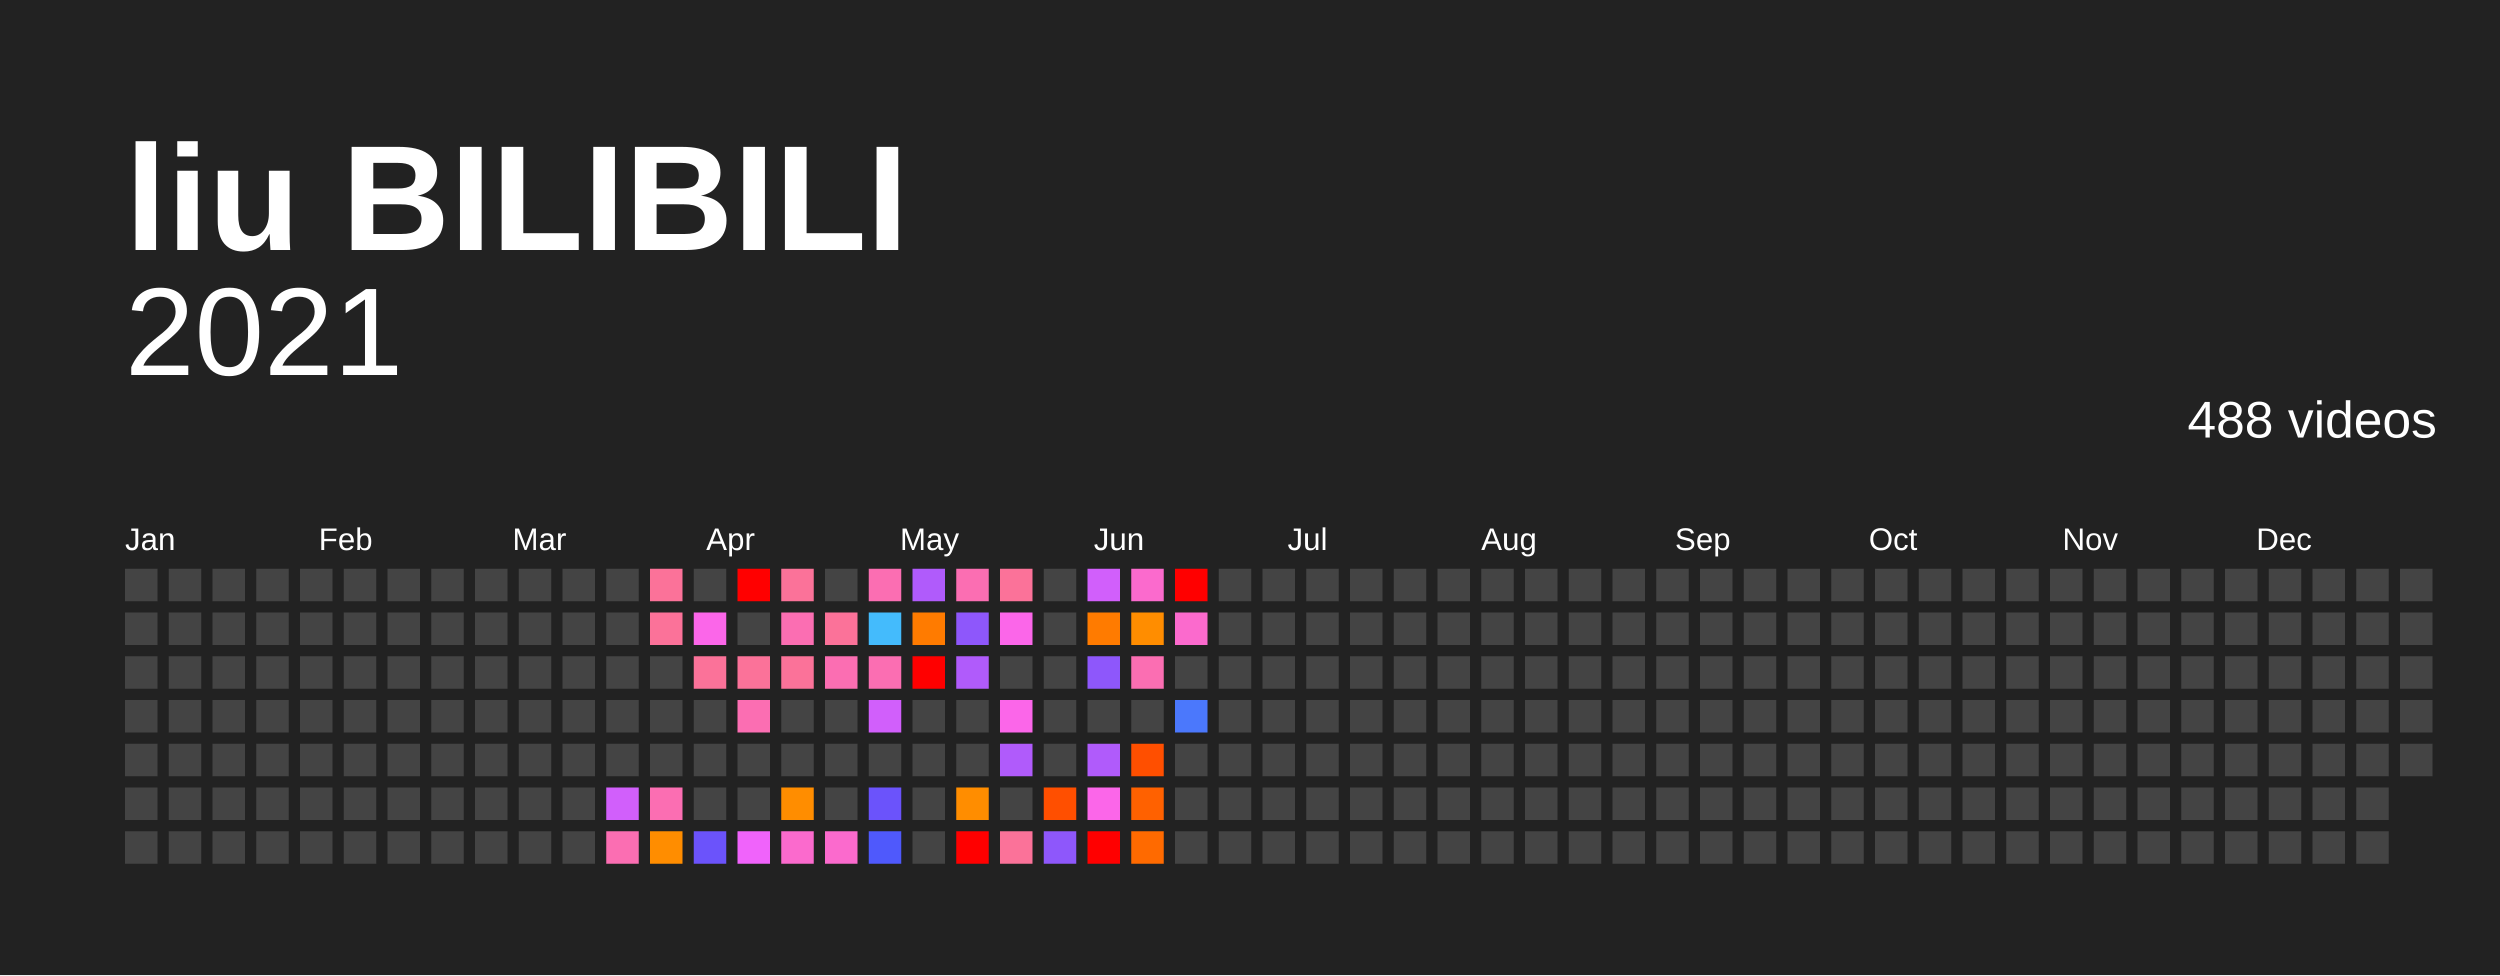
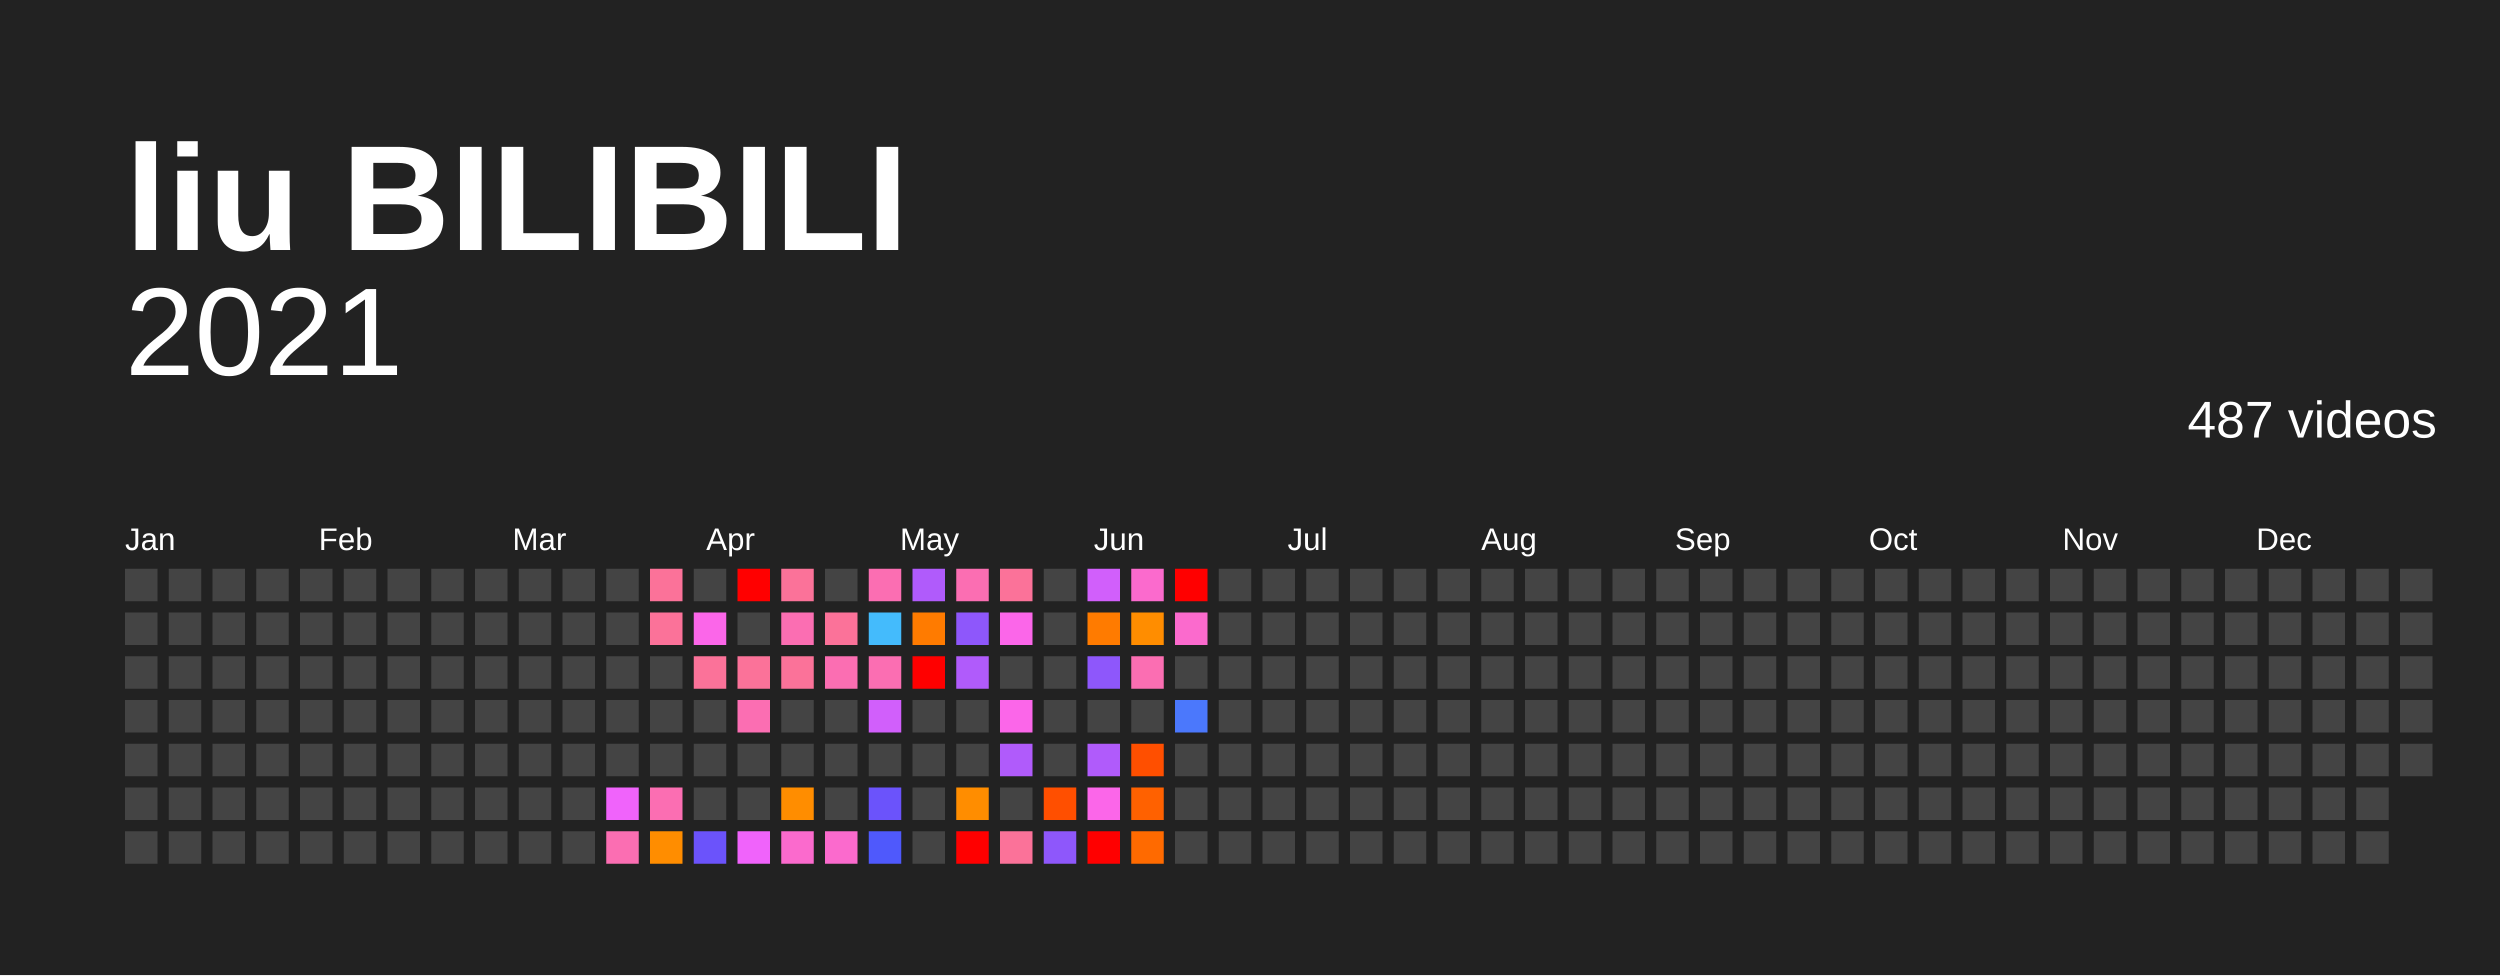
<svg xmlns="http://www.w3.org/2000/svg" baseProfile="full" height="78mm" version="1.1" viewBox="0,0,200,78" width="200mm">
  <defs />
  <rect fill="#222222" height="78" width="200" x="0" y="0" />
  <text fill="#FFFFFF" style="font-size:12px; font-family:Arial; font-weight:bold;" x="10" y="20">liu BILIBILI</text>
  <text alignment-baseline="hanging" fill="#FFFFFF" style="font-size:10.0px; font-family:Arial;" x="10" y="30">2021</text>
-   <text alignment-baseline="hanging" fill="#FFFFFF" style="font-size:4.125px; font-family:Arial;" x="175" y="35">488 videos</text>
+   <text alignment-baseline="hanging" fill="#FFFFFF" style="font-size:4.125px; font-family:Arial;" x="175" y="35">487 videos</text>
  <text fill="#FFFFFF" style="font-size:2.5px; font-family:Arial" x="10.0" y="44">Jan</text>
  <text fill="#FFFFFF" style="font-size:2.5px; font-family:Arial" x="25.5" y="44">Feb</text>
  <text fill="#FFFFFF" style="font-size:2.5px; font-family:Arial" x="41.0" y="44">Mar</text>
  <text fill="#FFFFFF" style="font-size:2.5px; font-family:Arial" x="56.5" y="44">Apr</text>
  <text fill="#FFFFFF" style="font-size:2.5px; font-family:Arial" x="72.0" y="44">May</text>
  <text fill="#FFFFFF" style="font-size:2.5px; font-family:Arial" x="87.5" y="44">Jun</text>
  <text fill="#FFFFFF" style="font-size:2.5px; font-family:Arial" x="103.0" y="44">Jul</text>
  <text fill="#FFFFFF" style="font-size:2.5px; font-family:Arial" x="118.5" y="44">Aug</text>
  <text fill="#FFFFFF" style="font-size:2.5px; font-family:Arial" x="134.0" y="44">Sep</text>
  <text fill="#FFFFFF" style="font-size:2.5px; font-family:Arial" x="149.5" y="44">Oct</text>
  <text fill="#FFFFFF" style="font-size:2.5px; font-family:Arial" x="165.0" y="44">Nov</text>
  <text fill="#FFFFFF" style="font-size:2.5px; font-family:Arial" x="180.5" y="44">Dec</text>
  <rect fill="#444444" height="2.6" width="2.6" x="10.0" y="45.5" />
  <rect fill="#444444" height="2.6" width="2.6" x="10.0" y="49.0" />
  <rect fill="#444444" height="2.6" width="2.6" x="10.0" y="52.5" />
  <rect fill="#444444" height="2.6" width="2.6" x="10.0" y="56.0" />
  <rect fill="#444444" height="2.6" width="2.6" x="10.0" y="59.5" />
  <rect fill="#444444" height="2.6" width="2.6" x="10.0" y="63.0" />
  <rect fill="#444444" height="2.6" width="2.6" x="10.0" y="66.5" />
  <rect fill="#444444" height="2.6" width="2.6" x="13.5" y="45.5" />
  <rect fill="#444444" height="2.6" width="2.6" x="13.5" y="49.0" />
  <rect fill="#444444" height="2.6" width="2.6" x="13.5" y="52.5" />
  <rect fill="#444444" height="2.6" width="2.6" x="13.5" y="56.0" />
  <rect fill="#444444" height="2.6" width="2.6" x="13.5" y="59.5" />
  <rect fill="#444444" height="2.6" width="2.6" x="13.5" y="63.0" />
  <rect fill="#444444" height="2.6" width="2.6" x="13.5" y="66.5" />
  <rect fill="#444444" height="2.6" width="2.6" x="17.0" y="45.5" />
  <rect fill="#444444" height="2.6" width="2.6" x="17.0" y="49.0" />
  <rect fill="#444444" height="2.6" width="2.6" x="17.0" y="52.5" />
  <rect fill="#444444" height="2.6" width="2.6" x="17.0" y="56.0" />
  <rect fill="#444444" height="2.6" width="2.6" x="17.0" y="59.5" />
  <rect fill="#444444" height="2.6" width="2.6" x="17.0" y="63.0" />
  <rect fill="#444444" height="2.6" width="2.6" x="17.0" y="66.5" />
  <rect fill="#444444" height="2.6" width="2.6" x="20.5" y="45.5" />
  <rect fill="#444444" height="2.6" width="2.6" x="20.5" y="49.0" />
  <rect fill="#444444" height="2.6" width="2.6" x="20.5" y="52.5" />
  <rect fill="#444444" height="2.6" width="2.6" x="20.5" y="56.0" />
  <rect fill="#444444" height="2.6" width="2.6" x="20.5" y="59.5" />
  <rect fill="#444444" height="2.6" width="2.6" x="20.5" y="63.0" />
  <rect fill="#444444" height="2.6" width="2.6" x="20.5" y="66.5" />
  <rect fill="#444444" height="2.6" width="2.6" x="24.0" y="45.5" />
  <rect fill="#444444" height="2.6" width="2.6" x="24.0" y="49.0" />
  <rect fill="#444444" height="2.6" width="2.6" x="24.0" y="52.5" />
  <rect fill="#444444" height="2.6" width="2.6" x="24.0" y="56.0" />
  <rect fill="#444444" height="2.6" width="2.6" x="24.0" y="59.5" />
  <rect fill="#444444" height="2.6" width="2.6" x="24.0" y="63.0" />
  <rect fill="#444444" height="2.6" width="2.6" x="24.0" y="66.5" />
  <rect fill="#444444" height="2.6" width="2.6" x="27.5" y="45.5" />
  <rect fill="#444444" height="2.6" width="2.6" x="27.5" y="49.0" />
  <rect fill="#444444" height="2.6" width="2.6" x="27.5" y="52.5" />
  <rect fill="#444444" height="2.6" width="2.6" x="27.5" y="56.0" />
  <rect fill="#444444" height="2.6" width="2.6" x="27.5" y="59.5" />
  <rect fill="#444444" height="2.6" width="2.6" x="27.5" y="63.0" />
  <rect fill="#444444" height="2.6" width="2.6" x="27.5" y="66.5" />
  <rect fill="#444444" height="2.6" width="2.6" x="31.0" y="45.5" />
  <rect fill="#444444" height="2.6" width="2.6" x="31.0" y="49.0" />
  <rect fill="#444444" height="2.6" width="2.6" x="31.0" y="52.5" />
  <rect fill="#444444" height="2.6" width="2.6" x="31.0" y="56.0" />
  <rect fill="#444444" height="2.6" width="2.6" x="31.0" y="59.5" />
  <rect fill="#444444" height="2.6" width="2.6" x="31.0" y="63.0" />
  <rect fill="#444444" height="2.6" width="2.6" x="31.0" y="66.5" />
  <rect fill="#444444" height="2.6" width="2.6" x="34.5" y="45.5" />
  <rect fill="#444444" height="2.6" width="2.6" x="34.5" y="49.0" />
  <rect fill="#444444" height="2.6" width="2.6" x="34.5" y="52.5" />
  <rect fill="#444444" height="2.6" width="2.6" x="34.5" y="56.0" />
  <rect fill="#444444" height="2.6" width="2.6" x="34.5" y="59.5" />
  <rect fill="#444444" height="2.6" width="2.6" x="34.5" y="63.0" />
  <rect fill="#444444" height="2.6" width="2.6" x="34.5" y="66.5" />
  <rect fill="#444444" height="2.6" width="2.6" x="38.0" y="45.5" />
  <rect fill="#444444" height="2.6" width="2.6" x="38.0" y="49.0" />
  <rect fill="#444444" height="2.6" width="2.6" x="38.0" y="52.5" />
  <rect fill="#444444" height="2.6" width="2.6" x="38.0" y="56.0" />
  <rect fill="#444444" height="2.6" width="2.6" x="38.0" y="59.5" />
  <rect fill="#444444" height="2.6" width="2.6" x="38.0" y="63.0" />
  <rect fill="#444444" height="2.6" width="2.6" x="38.0" y="66.5" />
  <rect fill="#444444" height="2.6" width="2.6" x="41.5" y="45.5" />
  <rect fill="#444444" height="2.6" width="2.6" x="41.5" y="49.0" />
  <rect fill="#444444" height="2.6" width="2.6" x="41.5" y="52.5" />
  <rect fill="#444444" height="2.6" width="2.6" x="41.5" y="56.0" />
  <rect fill="#444444" height="2.6" width="2.6" x="41.5" y="59.5" />
  <rect fill="#444444" height="2.6" width="2.6" x="41.5" y="63.0" />
  <rect fill="#444444" height="2.6" width="2.6" x="41.5" y="66.5" />
  <rect fill="#444444" height="2.6" width="2.6" x="45.0" y="45.5" />
  <rect fill="#444444" height="2.6" width="2.6" x="45.0" y="49.0" />
  <rect fill="#444444" height="2.6" width="2.6" x="45.0" y="52.5" />
  <rect fill="#444444" height="2.6" width="2.6" x="45.0" y="56.0" />
  <rect fill="#444444" height="2.6" width="2.6" x="45.0" y="59.5" />
  <rect fill="#444444" height="2.6" width="2.6" x="45.0" y="63.0" />
  <rect fill="#444444" height="2.6" width="2.6" x="45.0" y="66.5" />
  <rect fill="#444444" height="2.6" width="2.6" x="48.5" y="45.5" />
  <rect fill="#444444" height="2.6" width="2.6" x="48.5" y="49.0" />
  <rect fill="#444444" height="2.6" width="2.6" x="48.5" y="52.5" />
  <rect fill="#444444" height="2.6" width="2.6" x="48.5" y="56.0" />
  <rect fill="#444444" height="2.6" width="2.6" x="48.5" y="59.5" />
-   <rect fill="#d15ffb" height="2.6" width="2.6" x="48.5" y="63.0" />
+   <rect fill="#f063fb" height="2.6" width="2.6" x="48.5" y="63.0" />
  <rect fill="#fb6eb2" height="2.6" width="2.6" x="48.5" y="66.5" />
  <rect fill="#fb7299" height="2.6" width="2.6" x="52.0" y="45.5" />
  <rect fill="#fb7299" height="2.6" width="2.6" x="52.0" y="49.0" />
  <rect fill="#444444" height="2.6" width="2.6" x="52.0" y="52.5" />
  <rect fill="#444444" height="2.6" width="2.6" x="52.0" y="56.0" />
  <rect fill="#444444" height="2.6" width="2.6" x="52.0" y="59.5" />
  <rect fill="#fb6eb2" height="2.6" width="2.6" x="52.0" y="63.0" />
  <rect fill="#ff8d00" height="2.6" width="2.6" x="52.0" y="66.5" />
  <rect fill="#444444" height="2.6" width="2.6" x="55.5" y="45.5" />
  <rect fill="#fb66e9" height="2.6" width="2.6" x="55.5" y="49.0" />
  <rect fill="#fb7299" height="2.6" width="2.6" x="55.5" y="52.5" />
  <rect fill="#444444" height="2.6" width="2.6" x="55.5" y="56.0" />
  <rect fill="#444444" height="2.6" width="2.6" x="55.5" y="59.5" />
  <rect fill="#444444" height="2.6" width="2.6" x="55.5" y="63.0" />
  <rect fill="#6b53fb" height="2.6" width="2.6" x="55.5" y="66.5" />
  <rect fill="red" height="2.6" width="2.6" x="59.0" y="45.5" />
  <rect fill="#444444" height="2.6" width="2.6" x="59.0" y="49.0" />
  <rect fill="#fb7299" height="2.6" width="2.6" x="59.0" y="52.5" />
  <rect fill="#fb6eb2" height="2.6" width="2.6" x="59.0" y="56.0" />
  <rect fill="#444444" height="2.6" width="2.6" x="59.0" y="59.5" />
  <rect fill="#444444" height="2.6" width="2.6" x="59.0" y="63.0" />
  <rect fill="#f063fb" height="2.6" width="2.6" x="59.0" y="66.5" />
  <rect fill="#fb7299" height="2.6" width="2.6" x="62.5" y="45.5" />
  <rect fill="#fb6eb2" height="2.6" width="2.6" x="62.5" y="49.0" />
  <rect fill="#fb7299" height="2.6" width="2.6" x="62.5" y="52.5" />
  <rect fill="#444444" height="2.6" width="2.6" x="62.5" y="56.0" />
  <rect fill="#444444" height="2.6" width="2.6" x="62.5" y="59.5" />
  <rect fill="#ff8d00" height="2.6" width="2.6" x="62.5" y="63.0" />
  <rect fill="#fb6acd" height="2.6" width="2.6" x="62.5" y="66.5" />
  <rect fill="#444444" height="2.6" width="2.6" x="66.0" y="45.5" />
  <rect fill="#fb7299" height="2.6" width="2.6" x="66.0" y="49.0" />
  <rect fill="#fb6eb2" height="2.6" width="2.6" x="66.0" y="52.5" />
  <rect fill="#444444" height="2.6" width="2.6" x="66.0" y="56.0" />
  <rect fill="#444444" height="2.6" width="2.6" x="66.0" y="59.5" />
  <rect fill="#444444" height="2.6" width="2.6" x="66.0" y="63.0" />
  <rect fill="#fb6acd" height="2.6" width="2.6" x="66.0" y="66.5" />
  <rect fill="#fb6eb2" height="2.6" width="2.6" x="69.5" y="45.5" />
  <rect fill="#44bbfc" height="2.6" width="2.6" x="69.5" y="49.0" />
  <rect fill="#fb6eb2" height="2.6" width="2.6" x="69.5" y="52.5" />
  <rect fill="#d15ffb" height="2.6" width="2.6" x="69.5" y="56.0" />
  <rect fill="#444444" height="2.6" width="2.6" x="69.5" y="59.5" />
  <rect fill="#6b53fb" height="2.6" width="2.6" x="69.5" y="63.0" />
  <rect fill="#4f59fc" height="2.6" width="2.6" x="69.5" y="66.5" />
  <rect fill="#b05bfb" height="2.6" width="2.6" x="73.0" y="45.5" />
  <rect fill="#ff7b00" height="2.6" width="2.6" x="73.0" y="49.0" />
  <rect fill="red" height="2.6" width="2.6" x="73.0" y="52.5" />
  <rect fill="#444444" height="2.6" width="2.6" x="73.0" y="56.0" />
  <rect fill="#444444" height="2.6" width="2.6" x="73.0" y="59.5" />
  <rect fill="#444444" height="2.6" width="2.6" x="73.0" y="63.0" />
  <rect fill="#444444" height="2.6" width="2.6" x="73.0" y="66.5" />
  <rect fill="#fb6eb2" height="2.6" width="2.6" x="76.5" y="45.5" />
  <rect fill="#8e57fb" height="2.6" width="2.6" x="76.5" y="49.0" />
  <rect fill="#b05bfb" height="2.6" width="2.6" x="76.5" y="52.5" />
  <rect fill="#444444" height="2.6" width="2.6" x="76.5" y="56.0" />
  <rect fill="#444444" height="2.6" width="2.6" x="76.5" y="59.5" />
  <rect fill="#ff8d00" height="2.6" width="2.6" x="76.5" y="63.0" />
  <rect fill="red" height="2.6" width="2.6" x="76.5" y="66.5" />
  <rect fill="#fb7299" height="2.6" width="2.6" x="80.0" y="45.5" />
  <rect fill="#fb66e9" height="2.6" width="2.6" x="80.0" y="49.0" />
  <rect fill="#444444" height="2.6" width="2.6" x="80.0" y="52.5" />
  <rect fill="#fb66e9" height="2.6" width="2.6" x="80.0" y="56.0" />
  <rect fill="#b05bfb" height="2.6" width="2.6" x="80.0" y="59.5" />
  <rect fill="#444444" height="2.6" width="2.6" x="80.0" y="63.0" />
  <rect fill="#fb7299" height="2.6" width="2.6" x="80.0" y="66.5" />
  <rect fill="#444444" height="2.6" width="2.6" x="83.5" y="45.5" />
  <rect fill="#444444" height="2.6" width="2.6" x="83.5" y="49.0" />
  <rect fill="#444444" height="2.6" width="2.6" x="83.5" y="52.5" />
  <rect fill="#444444" height="2.6" width="2.6" x="83.5" y="56.0" />
  <rect fill="#444444" height="2.6" width="2.6" x="83.5" y="59.5" />
  <rect fill="#ff4f00" height="2.6" width="2.6" x="83.5" y="63.0" />
  <rect fill="#8e57fb" height="2.6" width="2.6" x="83.5" y="66.5" />
  <rect fill="#d15ffb" height="2.6" width="2.6" x="87.0" y="45.5" />
  <rect fill="#ff7b00" height="2.6" width="2.6" x="87.0" y="49.0" />
  <rect fill="#8e57fb" height="2.6" width="2.6" x="87.0" y="52.5" />
  <rect fill="#444444" height="2.6" width="2.6" x="87.0" y="56.0" />
  <rect fill="#b05bfb" height="2.6" width="2.6" x="87.0" y="59.5" />
  <rect fill="#fb66e9" height="2.6" width="2.6" x="87.0" y="63.0" />
  <rect fill="red" height="2.6" width="2.6" x="87.0" y="66.5" />
  <rect fill="#fb6acd" height="2.6" width="2.6" x="90.5" y="45.5" />
  <rect fill="#ff8d00" height="2.6" width="2.6" x="90.5" y="49.0" />
  <rect fill="#fb6eb2" height="2.6" width="2.6" x="90.5" y="52.5" />
  <rect fill="#444444" height="2.6" width="2.6" x="90.5" y="56.0" />
  <rect fill="#ff4f00" height="2.6" width="2.6" x="90.5" y="59.5" />
  <rect fill="#ff6100" height="2.6" width="2.6" x="90.5" y="63.0" />
  <rect fill="#ff6a00" height="2.6" width="2.6" x="90.5" y="66.5" />
  <rect fill="red" height="2.6" width="2.6" x="94.0" y="45.5" />
  <rect fill="#fb6acd" height="2.6" width="2.6" x="94.0" y="49.0" />
  <rect fill="#444444" height="2.6" width="2.6" x="94.0" y="52.5" />
  <rect fill="#4b78fc" height="2.6" width="2.6" x="94.0" y="56.0" />
  <rect fill="#444444" height="2.6" width="2.6" x="94.0" y="59.5" />
  <rect fill="#444444" height="2.6" width="2.6" x="94.0" y="63.0" />
  <rect fill="#444444" height="2.6" width="2.6" x="94.0" y="66.5" />
  <rect fill="#444444" height="2.6" width="2.6" x="97.5" y="45.5" />
  <rect fill="#444444" height="2.6" width="2.6" x="97.5" y="49.0" />
  <rect fill="#444444" height="2.6" width="2.6" x="97.5" y="52.5" />
  <rect fill="#444444" height="2.6" width="2.6" x="97.5" y="56.0" />
  <rect fill="#444444" height="2.6" width="2.6" x="97.5" y="59.5" />
  <rect fill="#444444" height="2.6" width="2.6" x="97.5" y="63.0" />
  <rect fill="#444444" height="2.6" width="2.6" x="97.5" y="66.5" />
  <rect fill="#444444" height="2.6" width="2.6" x="101.0" y="45.5" />
  <rect fill="#444444" height="2.6" width="2.6" x="101.0" y="49.0" />
  <rect fill="#444444" height="2.6" width="2.6" x="101.0" y="52.5" />
  <rect fill="#444444" height="2.6" width="2.6" x="101.0" y="56.0" />
  <rect fill="#444444" height="2.6" width="2.6" x="101.0" y="59.5" />
  <rect fill="#444444" height="2.6" width="2.6" x="101.0" y="63.0" />
  <rect fill="#444444" height="2.6" width="2.6" x="101.0" y="66.5" />
  <rect fill="#444444" height="2.6" width="2.6" x="104.5" y="45.5" />
  <rect fill="#444444" height="2.6" width="2.6" x="104.5" y="49.0" />
  <rect fill="#444444" height="2.6" width="2.6" x="104.5" y="52.5" />
  <rect fill="#444444" height="2.6" width="2.6" x="104.5" y="56.0" />
  <rect fill="#444444" height="2.6" width="2.6" x="104.5" y="59.5" />
  <rect fill="#444444" height="2.6" width="2.6" x="104.5" y="63.0" />
  <rect fill="#444444" height="2.6" width="2.6" x="104.5" y="66.5" />
  <rect fill="#444444" height="2.6" width="2.6" x="108.0" y="45.5" />
  <rect fill="#444444" height="2.6" width="2.6" x="108.0" y="49.0" />
  <rect fill="#444444" height="2.6" width="2.6" x="108.0" y="52.5" />
  <rect fill="#444444" height="2.6" width="2.6" x="108.0" y="56.0" />
  <rect fill="#444444" height="2.6" width="2.6" x="108.0" y="59.5" />
  <rect fill="#444444" height="2.6" width="2.6" x="108.0" y="63.0" />
  <rect fill="#444444" height="2.6" width="2.6" x="108.0" y="66.5" />
  <rect fill="#444444" height="2.6" width="2.6" x="111.5" y="45.5" />
  <rect fill="#444444" height="2.6" width="2.6" x="111.5" y="49.0" />
  <rect fill="#444444" height="2.6" width="2.6" x="111.5" y="52.5" />
  <rect fill="#444444" height="2.6" width="2.6" x="111.5" y="56.0" />
  <rect fill="#444444" height="2.6" width="2.6" x="111.5" y="59.5" />
  <rect fill="#444444" height="2.6" width="2.6" x="111.5" y="63.0" />
  <rect fill="#444444" height="2.6" width="2.6" x="111.5" y="66.5" />
  <rect fill="#444444" height="2.6" width="2.6" x="115.0" y="45.5" />
  <rect fill="#444444" height="2.6" width="2.6" x="115.0" y="49.0" />
  <rect fill="#444444" height="2.6" width="2.6" x="115.0" y="52.5" />
  <rect fill="#444444" height="2.6" width="2.6" x="115.0" y="56.0" />
  <rect fill="#444444" height="2.6" width="2.6" x="115.0" y="59.5" />
  <rect fill="#444444" height="2.6" width="2.6" x="115.0" y="63.0" />
  <rect fill="#444444" height="2.6" width="2.6" x="115.0" y="66.5" />
  <rect fill="#444444" height="2.6" width="2.6" x="118.5" y="45.5" />
  <rect fill="#444444" height="2.6" width="2.6" x="118.5" y="49.0" />
  <rect fill="#444444" height="2.6" width="2.6" x="118.5" y="52.5" />
  <rect fill="#444444" height="2.6" width="2.6" x="118.5" y="56.0" />
  <rect fill="#444444" height="2.6" width="2.6" x="118.5" y="59.5" />
  <rect fill="#444444" height="2.6" width="2.6" x="118.5" y="63.0" />
  <rect fill="#444444" height="2.6" width="2.6" x="118.5" y="66.5" />
  <rect fill="#444444" height="2.6" width="2.6" x="122.0" y="45.5" />
  <rect fill="#444444" height="2.6" width="2.6" x="122.0" y="49.0" />
  <rect fill="#444444" height="2.6" width="2.6" x="122.0" y="52.5" />
  <rect fill="#444444" height="2.6" width="2.6" x="122.0" y="56.0" />
  <rect fill="#444444" height="2.6" width="2.6" x="122.0" y="59.5" />
  <rect fill="#444444" height="2.6" width="2.6" x="122.0" y="63.0" />
  <rect fill="#444444" height="2.6" width="2.6" x="122.0" y="66.5" />
  <rect fill="#444444" height="2.6" width="2.6" x="125.5" y="45.5" />
  <rect fill="#444444" height="2.6" width="2.6" x="125.5" y="49.0" />
  <rect fill="#444444" height="2.6" width="2.6" x="125.5" y="52.5" />
  <rect fill="#444444" height="2.6" width="2.6" x="125.5" y="56.0" />
  <rect fill="#444444" height="2.6" width="2.6" x="125.5" y="59.5" />
  <rect fill="#444444" height="2.6" width="2.6" x="125.5" y="63.0" />
  <rect fill="#444444" height="2.6" width="2.6" x="125.5" y="66.5" />
  <rect fill="#444444" height="2.6" width="2.6" x="129.0" y="45.5" />
  <rect fill="#444444" height="2.6" width="2.6" x="129.0" y="49.0" />
  <rect fill="#444444" height="2.6" width="2.6" x="129.0" y="52.5" />
  <rect fill="#444444" height="2.6" width="2.6" x="129.0" y="56.0" />
  <rect fill="#444444" height="2.6" width="2.6" x="129.0" y="59.5" />
  <rect fill="#444444" height="2.6" width="2.6" x="129.0" y="63.0" />
  <rect fill="#444444" height="2.6" width="2.6" x="129.0" y="66.5" />
  <rect fill="#444444" height="2.6" width="2.6" x="132.5" y="45.5" />
  <rect fill="#444444" height="2.6" width="2.6" x="132.5" y="49.0" />
  <rect fill="#444444" height="2.6" width="2.6" x="132.5" y="52.5" />
  <rect fill="#444444" height="2.6" width="2.6" x="132.5" y="56.0" />
  <rect fill="#444444" height="2.6" width="2.6" x="132.5" y="59.5" />
  <rect fill="#444444" height="2.6" width="2.6" x="132.5" y="63.0" />
  <rect fill="#444444" height="2.6" width="2.6" x="132.5" y="66.5" />
  <rect fill="#444444" height="2.6" width="2.6" x="136.0" y="45.5" />
  <rect fill="#444444" height="2.6" width="2.6" x="136.0" y="49.0" />
  <rect fill="#444444" height="2.6" width="2.6" x="136.0" y="52.5" />
  <rect fill="#444444" height="2.6" width="2.6" x="136.0" y="56.0" />
  <rect fill="#444444" height="2.6" width="2.6" x="136.0" y="59.5" />
  <rect fill="#444444" height="2.6" width="2.6" x="136.0" y="63.0" />
  <rect fill="#444444" height="2.6" width="2.6" x="136.0" y="66.5" />
  <rect fill="#444444" height="2.6" width="2.6" x="139.5" y="45.5" />
  <rect fill="#444444" height="2.6" width="2.6" x="139.5" y="49.0" />
  <rect fill="#444444" height="2.6" width="2.6" x="139.5" y="52.5" />
  <rect fill="#444444" height="2.6" width="2.6" x="139.5" y="56.0" />
  <rect fill="#444444" height="2.6" width="2.6" x="139.5" y="59.5" />
  <rect fill="#444444" height="2.6" width="2.6" x="139.5" y="63.0" />
  <rect fill="#444444" height="2.6" width="2.6" x="139.5" y="66.5" />
  <rect fill="#444444" height="2.6" width="2.6" x="143.0" y="45.5" />
  <rect fill="#444444" height="2.6" width="2.6" x="143.0" y="49.0" />
  <rect fill="#444444" height="2.6" width="2.6" x="143.0" y="52.5" />
  <rect fill="#444444" height="2.6" width="2.6" x="143.0" y="56.0" />
  <rect fill="#444444" height="2.6" width="2.6" x="143.0" y="59.5" />
  <rect fill="#444444" height="2.6" width="2.6" x="143.0" y="63.0" />
  <rect fill="#444444" height="2.6" width="2.6" x="143.0" y="66.5" />
  <rect fill="#444444" height="2.6" width="2.6" x="146.5" y="45.5" />
  <rect fill="#444444" height="2.6" width="2.6" x="146.5" y="49.0" />
  <rect fill="#444444" height="2.6" width="2.6" x="146.5" y="52.5" />
  <rect fill="#444444" height="2.6" width="2.6" x="146.5" y="56.0" />
  <rect fill="#444444" height="2.6" width="2.6" x="146.5" y="59.5" />
  <rect fill="#444444" height="2.6" width="2.6" x="146.5" y="63.0" />
  <rect fill="#444444" height="2.6" width="2.6" x="146.5" y="66.5" />
  <rect fill="#444444" height="2.6" width="2.6" x="150.0" y="45.5" />
  <rect fill="#444444" height="2.6" width="2.6" x="150.0" y="49.0" />
  <rect fill="#444444" height="2.6" width="2.6" x="150.0" y="52.5" />
  <rect fill="#444444" height="2.6" width="2.6" x="150.0" y="56.0" />
  <rect fill="#444444" height="2.6" width="2.6" x="150.0" y="59.5" />
  <rect fill="#444444" height="2.6" width="2.6" x="150.0" y="63.0" />
  <rect fill="#444444" height="2.6" width="2.6" x="150.0" y="66.5" />
  <rect fill="#444444" height="2.6" width="2.6" x="153.5" y="45.5" />
  <rect fill="#444444" height="2.6" width="2.6" x="153.5" y="49.0" />
  <rect fill="#444444" height="2.6" width="2.6" x="153.5" y="52.5" />
  <rect fill="#444444" height="2.6" width="2.6" x="153.5" y="56.0" />
  <rect fill="#444444" height="2.6" width="2.6" x="153.5" y="59.5" />
  <rect fill="#444444" height="2.6" width="2.6" x="153.5" y="63.0" />
  <rect fill="#444444" height="2.6" width="2.6" x="153.5" y="66.5" />
  <rect fill="#444444" height="2.6" width="2.6" x="157.0" y="45.5" />
  <rect fill="#444444" height="2.6" width="2.6" x="157.0" y="49.0" />
  <rect fill="#444444" height="2.6" width="2.6" x="157.0" y="52.5" />
  <rect fill="#444444" height="2.6" width="2.6" x="157.0" y="56.0" />
  <rect fill="#444444" height="2.6" width="2.6" x="157.0" y="59.5" />
  <rect fill="#444444" height="2.6" width="2.6" x="157.0" y="63.0" />
  <rect fill="#444444" height="2.6" width="2.6" x="157.0" y="66.5" />
  <rect fill="#444444" height="2.6" width="2.6" x="160.5" y="45.5" />
  <rect fill="#444444" height="2.6" width="2.6" x="160.5" y="49.0" />
  <rect fill="#444444" height="2.6" width="2.6" x="160.5" y="52.5" />
  <rect fill="#444444" height="2.6" width="2.6" x="160.5" y="56.0" />
  <rect fill="#444444" height="2.6" width="2.6" x="160.5" y="59.5" />
  <rect fill="#444444" height="2.6" width="2.6" x="160.5" y="63.0" />
  <rect fill="#444444" height="2.6" width="2.6" x="160.5" y="66.5" />
  <rect fill="#444444" height="2.6" width="2.6" x="164.0" y="45.5" />
  <rect fill="#444444" height="2.6" width="2.6" x="164.0" y="49.0" />
  <rect fill="#444444" height="2.6" width="2.6" x="164.0" y="52.5" />
  <rect fill="#444444" height="2.6" width="2.6" x="164.0" y="56.0" />
  <rect fill="#444444" height="2.6" width="2.6" x="164.0" y="59.5" />
  <rect fill="#444444" height="2.6" width="2.6" x="164.0" y="63.0" />
  <rect fill="#444444" height="2.6" width="2.6" x="164.0" y="66.5" />
  <rect fill="#444444" height="2.6" width="2.6" x="167.5" y="45.5" />
  <rect fill="#444444" height="2.6" width="2.6" x="167.5" y="49.0" />
  <rect fill="#444444" height="2.6" width="2.6" x="167.5" y="52.5" />
  <rect fill="#444444" height="2.6" width="2.6" x="167.5" y="56.0" />
  <rect fill="#444444" height="2.6" width="2.6" x="167.5" y="59.5" />
  <rect fill="#444444" height="2.6" width="2.6" x="167.5" y="63.0" />
  <rect fill="#444444" height="2.6" width="2.6" x="167.5" y="66.5" />
  <rect fill="#444444" height="2.6" width="2.6" x="171.0" y="45.5" />
  <rect fill="#444444" height="2.6" width="2.6" x="171.0" y="49.0" />
  <rect fill="#444444" height="2.6" width="2.6" x="171.0" y="52.5" />
  <rect fill="#444444" height="2.6" width="2.6" x="171.0" y="56.0" />
  <rect fill="#444444" height="2.6" width="2.6" x="171.0" y="59.5" />
  <rect fill="#444444" height="2.6" width="2.6" x="171.0" y="63.0" />
  <rect fill="#444444" height="2.6" width="2.6" x="171.0" y="66.5" />
  <rect fill="#444444" height="2.6" width="2.6" x="174.5" y="45.5" />
  <rect fill="#444444" height="2.6" width="2.6" x="174.5" y="49.0" />
  <rect fill="#444444" height="2.6" width="2.6" x="174.5" y="52.5" />
  <rect fill="#444444" height="2.6" width="2.6" x="174.5" y="56.0" />
  <rect fill="#444444" height="2.6" width="2.6" x="174.5" y="59.5" />
  <rect fill="#444444" height="2.6" width="2.6" x="174.5" y="63.0" />
  <rect fill="#444444" height="2.6" width="2.6" x="174.5" y="66.5" />
  <rect fill="#444444" height="2.6" width="2.6" x="178.0" y="45.5" />
  <rect fill="#444444" height="2.6" width="2.6" x="178.0" y="49.0" />
  <rect fill="#444444" height="2.6" width="2.6" x="178.0" y="52.5" />
  <rect fill="#444444" height="2.6" width="2.6" x="178.0" y="56.0" />
  <rect fill="#444444" height="2.6" width="2.6" x="178.0" y="59.5" />
  <rect fill="#444444" height="2.6" width="2.6" x="178.0" y="63.0" />
  <rect fill="#444444" height="2.6" width="2.6" x="178.0" y="66.5" />
  <rect fill="#444444" height="2.6" width="2.6" x="181.5" y="45.5" />
  <rect fill="#444444" height="2.6" width="2.6" x="181.5" y="49.0" />
  <rect fill="#444444" height="2.6" width="2.6" x="181.5" y="52.5" />
  <rect fill="#444444" height="2.6" width="2.6" x="181.5" y="56.0" />
  <rect fill="#444444" height="2.6" width="2.6" x="181.5" y="59.5" />
  <rect fill="#444444" height="2.6" width="2.6" x="181.5" y="63.0" />
  <rect fill="#444444" height="2.6" width="2.6" x="181.5" y="66.5" />
  <rect fill="#444444" height="2.6" width="2.6" x="185.0" y="45.5" />
  <rect fill="#444444" height="2.6" width="2.6" x="185.0" y="49.0" />
  <rect fill="#444444" height="2.6" width="2.6" x="185.0" y="52.5" />
  <rect fill="#444444" height="2.6" width="2.6" x="185.0" y="56.0" />
  <rect fill="#444444" height="2.6" width="2.6" x="185.0" y="59.5" />
  <rect fill="#444444" height="2.6" width="2.6" x="185.0" y="63.0" />
  <rect fill="#444444" height="2.6" width="2.6" x="185.0" y="66.5" />
  <rect fill="#444444" height="2.6" width="2.6" x="188.5" y="45.5" />
  <rect fill="#444444" height="2.6" width="2.6" x="188.5" y="49.0" />
  <rect fill="#444444" height="2.6" width="2.6" x="188.5" y="52.5" />
  <rect fill="#444444" height="2.6" width="2.6" x="188.5" y="56.0" />
  <rect fill="#444444" height="2.6" width="2.6" x="188.5" y="59.5" />
  <rect fill="#444444" height="2.6" width="2.6" x="188.5" y="63.0" />
  <rect fill="#444444" height="2.6" width="2.6" x="188.5" y="66.5" />
  <rect fill="#444444" height="2.6" width="2.6" x="192.0" y="45.5" />
  <rect fill="#444444" height="2.6" width="2.6" x="192.0" y="49.0" />
  <rect fill="#444444" height="2.6" width="2.6" x="192.0" y="52.5" />
  <rect fill="#444444" height="2.6" width="2.6" x="192.0" y="56.0" />
  <rect fill="#444444" height="2.6" width="2.6" x="192.0" y="59.5" />
</svg>
